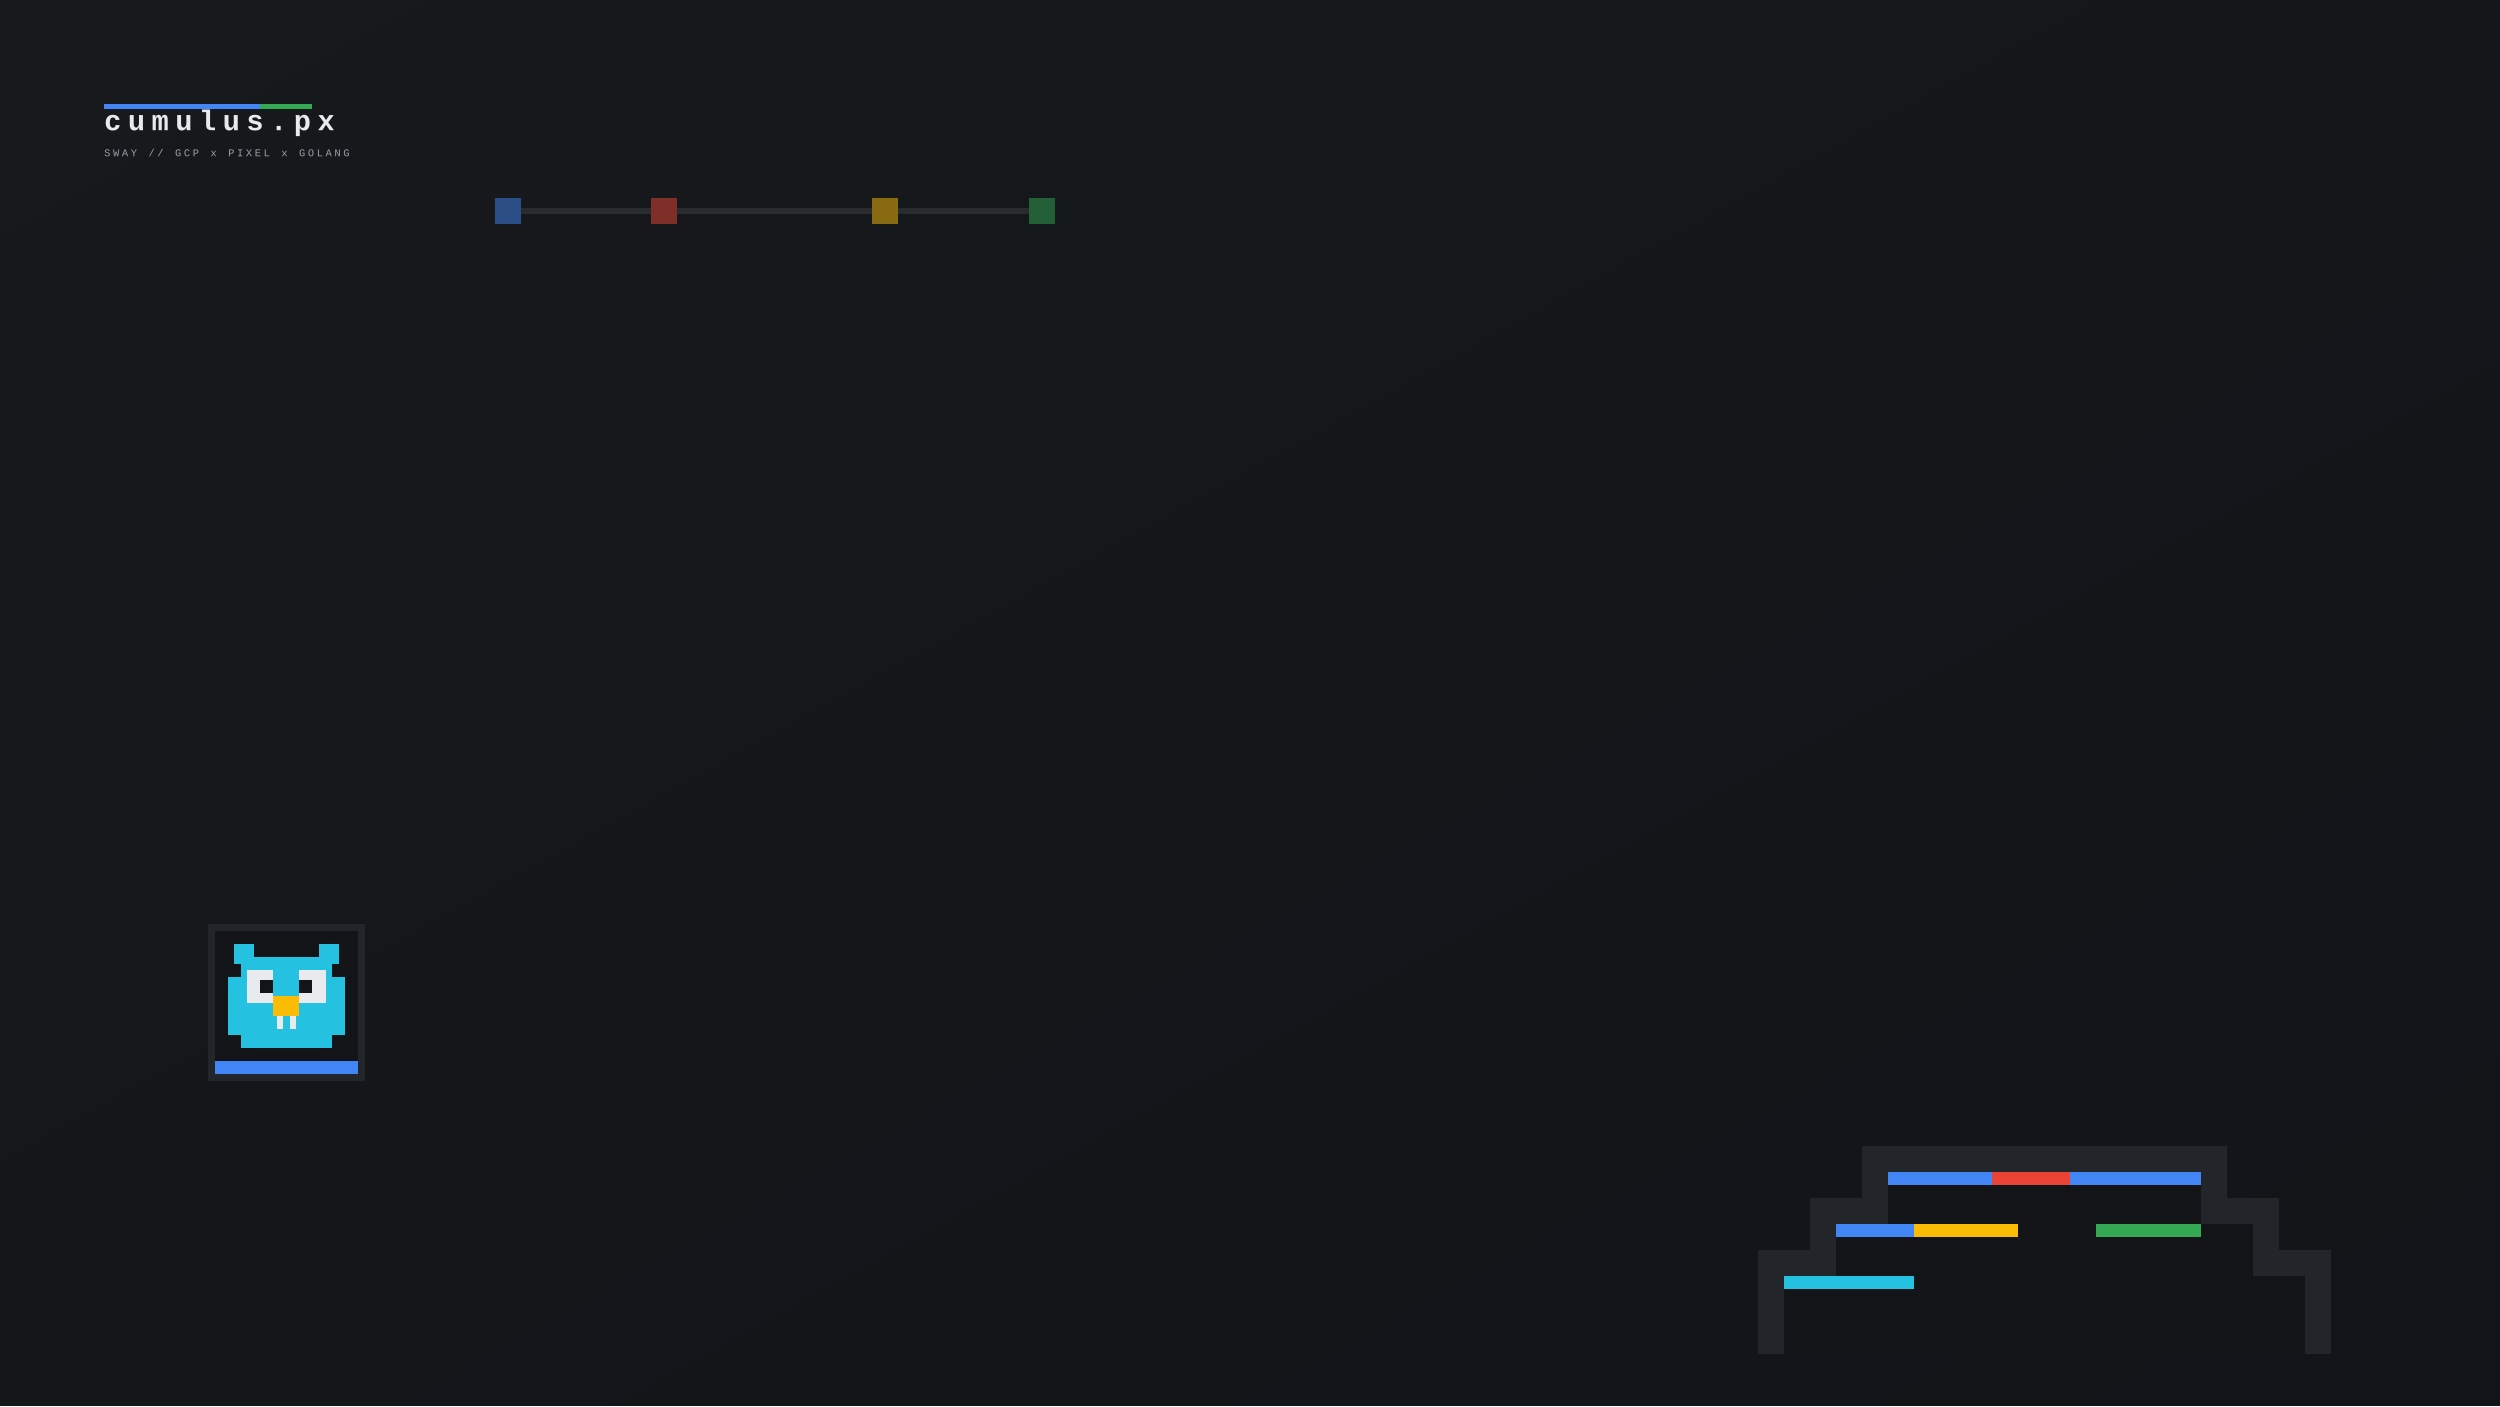
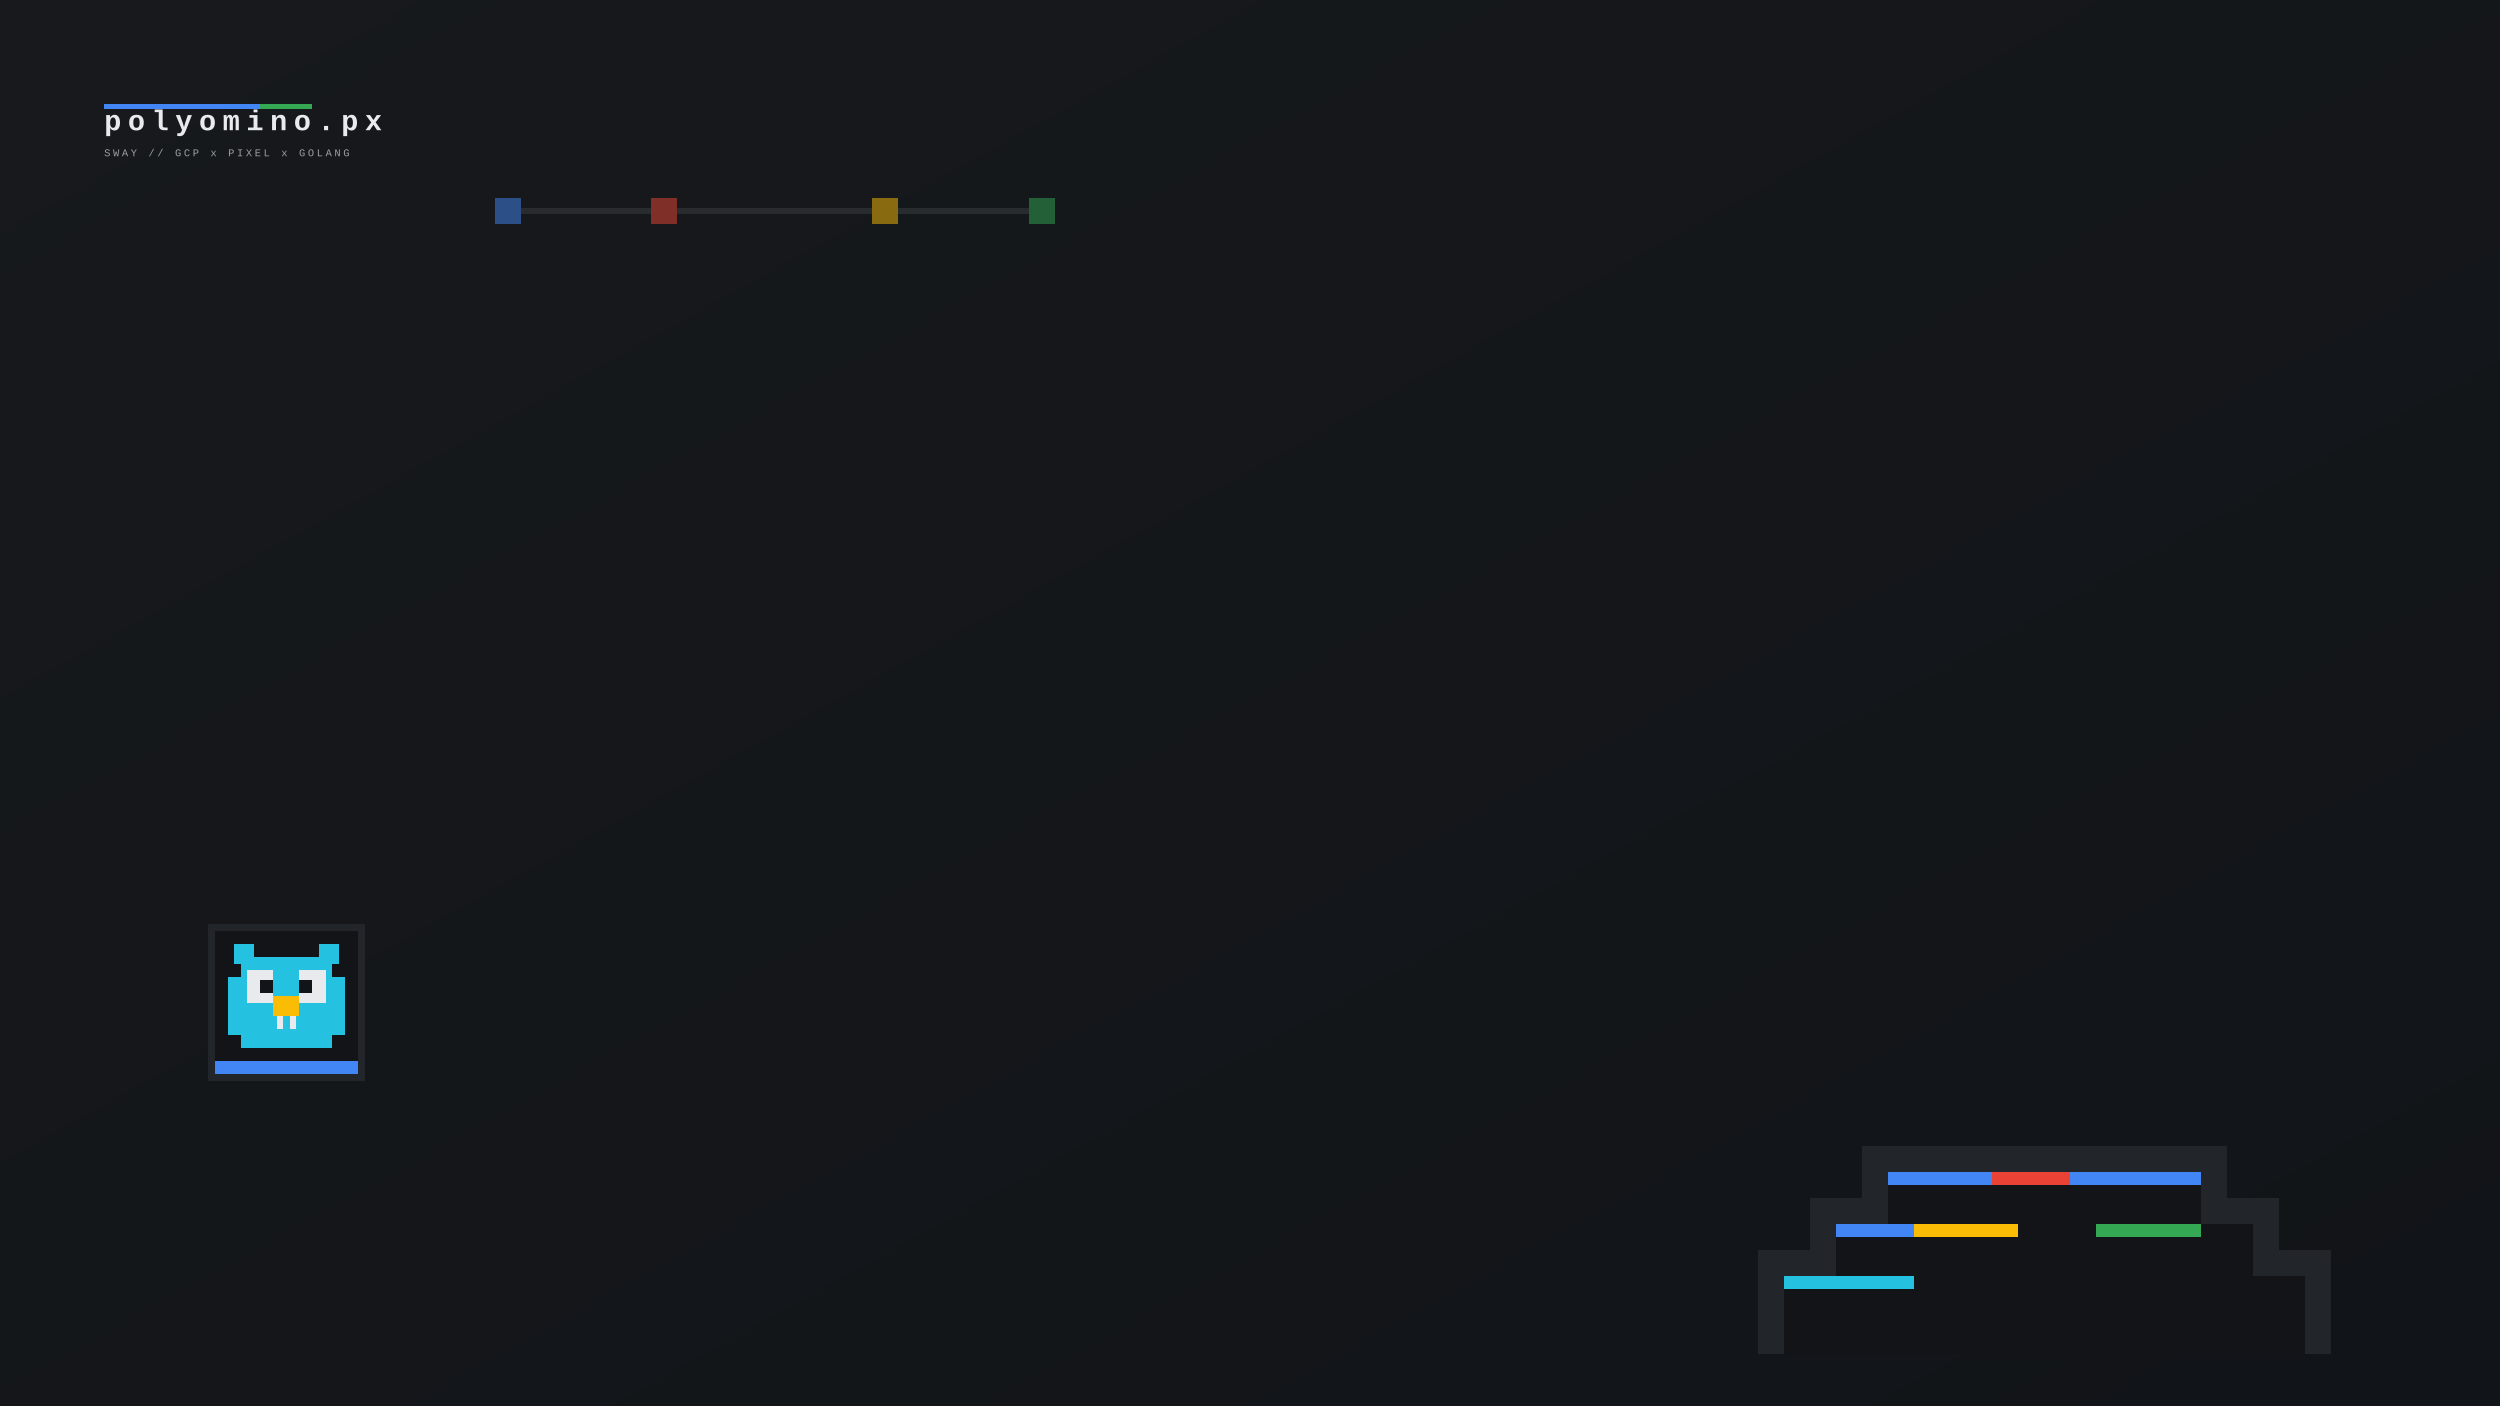
<svg xmlns="http://www.w3.org/2000/svg" viewBox="0 0 3840 2160" width="3840" height="2160" shape-rendering="crispEdges">
  <defs>
    <linearGradient id="bg-grad" x1="0%" y1="0%" x2="100%" y2="100%">
      <stop offset="0%" stop-color="#17191C" />
      <stop offset="100%" stop-color="#111418" />
    </linearGradient>
    <pattern id="pixel-grid" width="20" height="20" patternUnits="userSpaceOnUse">
      <rect width="20" height="20" fill="none" stroke="#262930" stroke-width="1" opacity="0.3" />
    </pattern>
  </defs>
  <rect width="3840" height="2160" fill="url(#bg-grad)" />
  <rect width="3840" height="2160" fill="url(#pixel-grid)" />
  <g fill="#3C4043" opacity="0.5">
    <rect x="800" y="320" width="200" height="8" />
    <rect x="1040" y="320" width="300" height="8" />
    <rect x="1380" y="320" width="200" height="8" />
    <rect x="760" y="304" width="40" height="40" fill="#4285F4" />
    <rect x="1000" y="304" width="40" height="40" fill="#EA4335" />
    <rect x="1340" y="304" width="40" height="40" fill="#FBBC05" />
    <rect x="1580" y="304" width="40" height="40" fill="#34A853" />
  </g>
  <g transform="translate(2700, 1680)">
    <g fill="#22252A">
      <rect x="160" y="80" width="560" height="80" />
      <rect x="80" y="160" width="720" height="80" />
      <rect x="0" y="240" width="880" height="160" />
    </g>
    <g fill="#121417">
      <rect x="200" y="120" width="480" height="80" />
      <rect x="120" y="200" width="640" height="80" />
      <rect x="40" y="280" width="800" height="120" />
    </g>
    <g fill="#4285F4">
      <rect x="200" y="120" width="160" height="20" />
      <rect x="480" y="120" width="200" height="20" />
      <rect x="120" y="200" width="120" height="20" />
    </g>
    <rect x="360" y="120" width="120" height="20" fill="#EA4335" />
    <rect x="240" y="200" width="160" height="20" fill="#FBBC05" />
    <rect x="520" y="200" width="160" height="20" fill="#34A853" />
    <rect x="40" y="280" width="200" height="20" fill="#24C1E0" />
  </g>
  <g transform="translate(320, 1420)">
    <rect x="0" y="0" width="240" height="240" fill="#22252A" />
    <rect x="10" y="10" width="220" height="220" fill="#121417" />
    <g fill="#24C1E0">
      <rect x="40" y="30" width="30" height="30" />
      <rect x="170" y="30" width="30" height="30" />
      <rect x="50" y="50" width="140" height="140" />
      <rect x="30" y="80" width="180" height="90" />
    </g>
    <rect x="60" y="70" width="40" height="50" fill="#E8EAED" />
    <rect x="140" y="70" width="40" height="50" fill="#E8EAED" />
    <rect x="80" y="85" width="20" height="20" fill="#111418" />
    <rect x="140" y="85" width="20" height="20" fill="#111418" />
    <rect x="100" y="110" width="40" height="30" fill="#FBBC05" />
    <rect x="105" y="140" width="10" height="20" fill="#E8EAED" />
    <rect x="125" y="140" width="10" height="20" fill="#E8EAED" />
    <rect x="10" y="210" width="220" height="20" fill="#4285F4" />
  </g>
  <g transform="translate(160, 200)">
    <rect x="0" y="-40" width="240" height="8" fill="#4285F4" />
    <rect x="240" y="-40" width="80" height="8" fill="#34A853" />
-     <text x="0" y="0" fill="#E8EAED" font-family="'Fira Code', 'Courier New', monospace" font-size="44" font-weight="700" letter-spacing="10">cumulus.px</text>
+     <text x="0" y="0" fill="#E8EAED" font-family="'Fira Code', 'Courier New', monospace" font-size="44" font-weight="700" letter-spacing="10">polyomino.px</text>
    <text x="0" y="40" fill="#9AA0A6" font-family="'Fira Code', 'Courier New', monospace" font-size="16" letter-spacing="4">SWAY // GCP x PIXEL x GOLANG</text>
  </g>
</svg>
